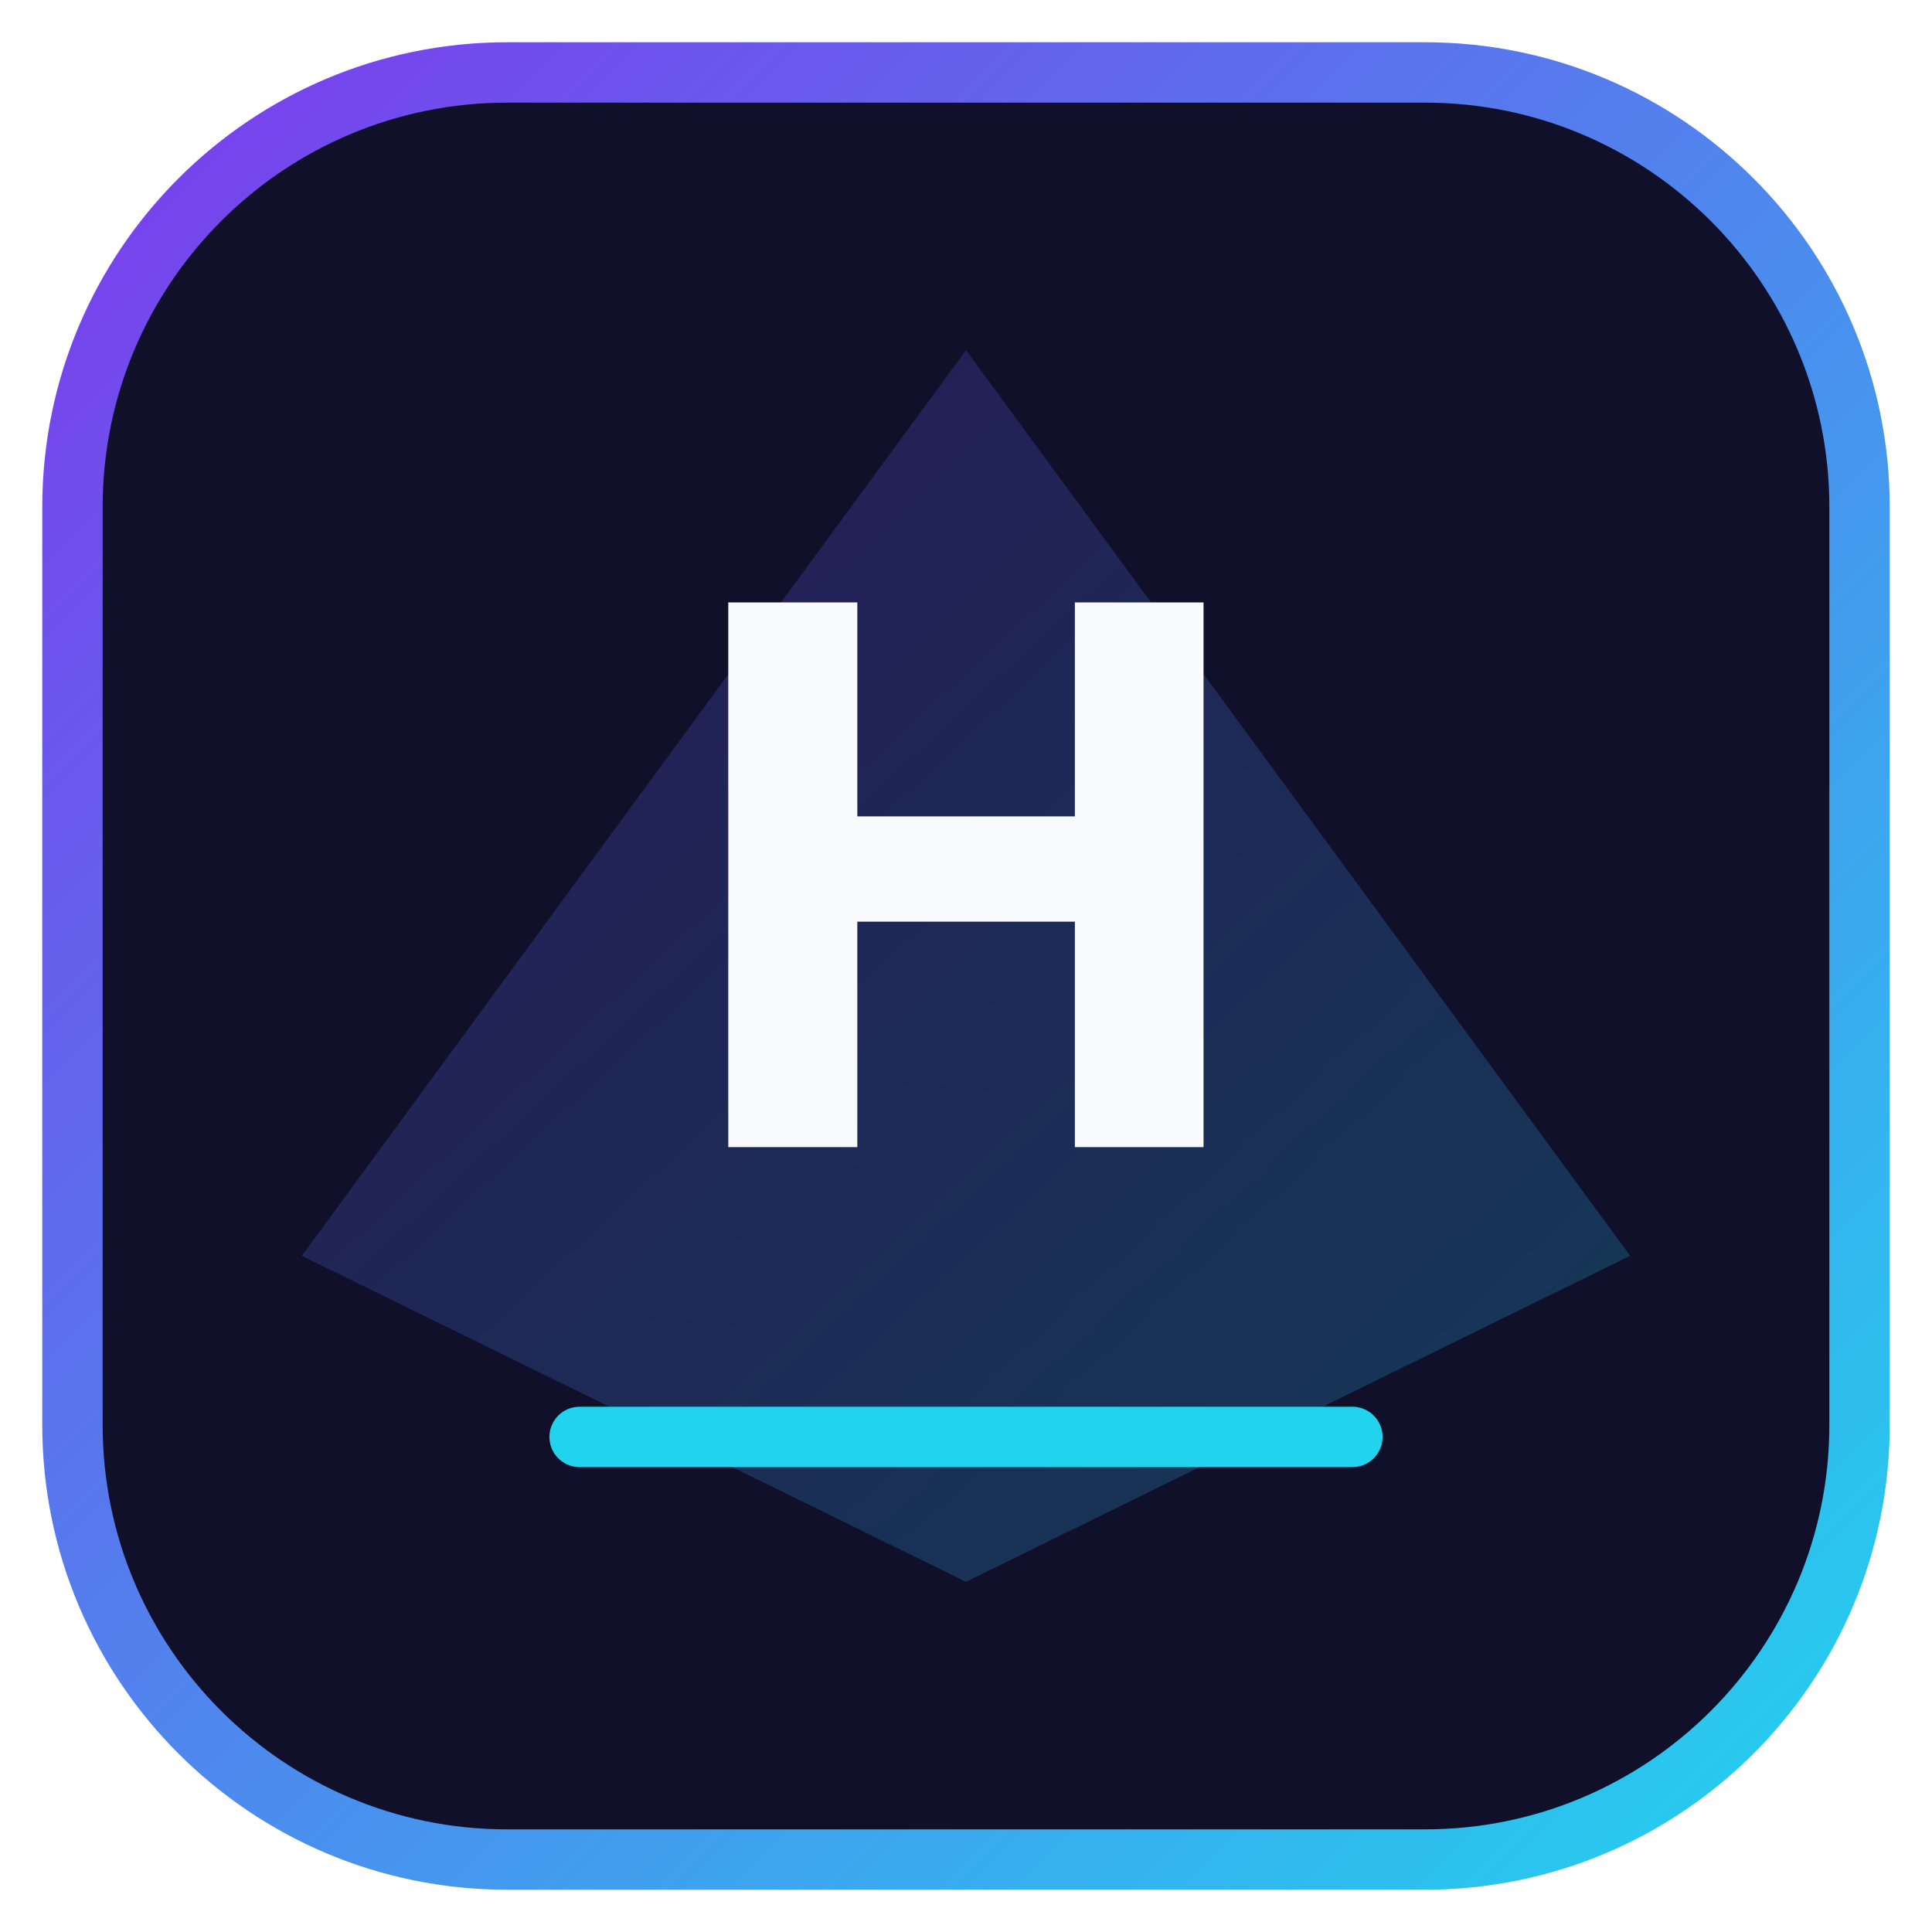
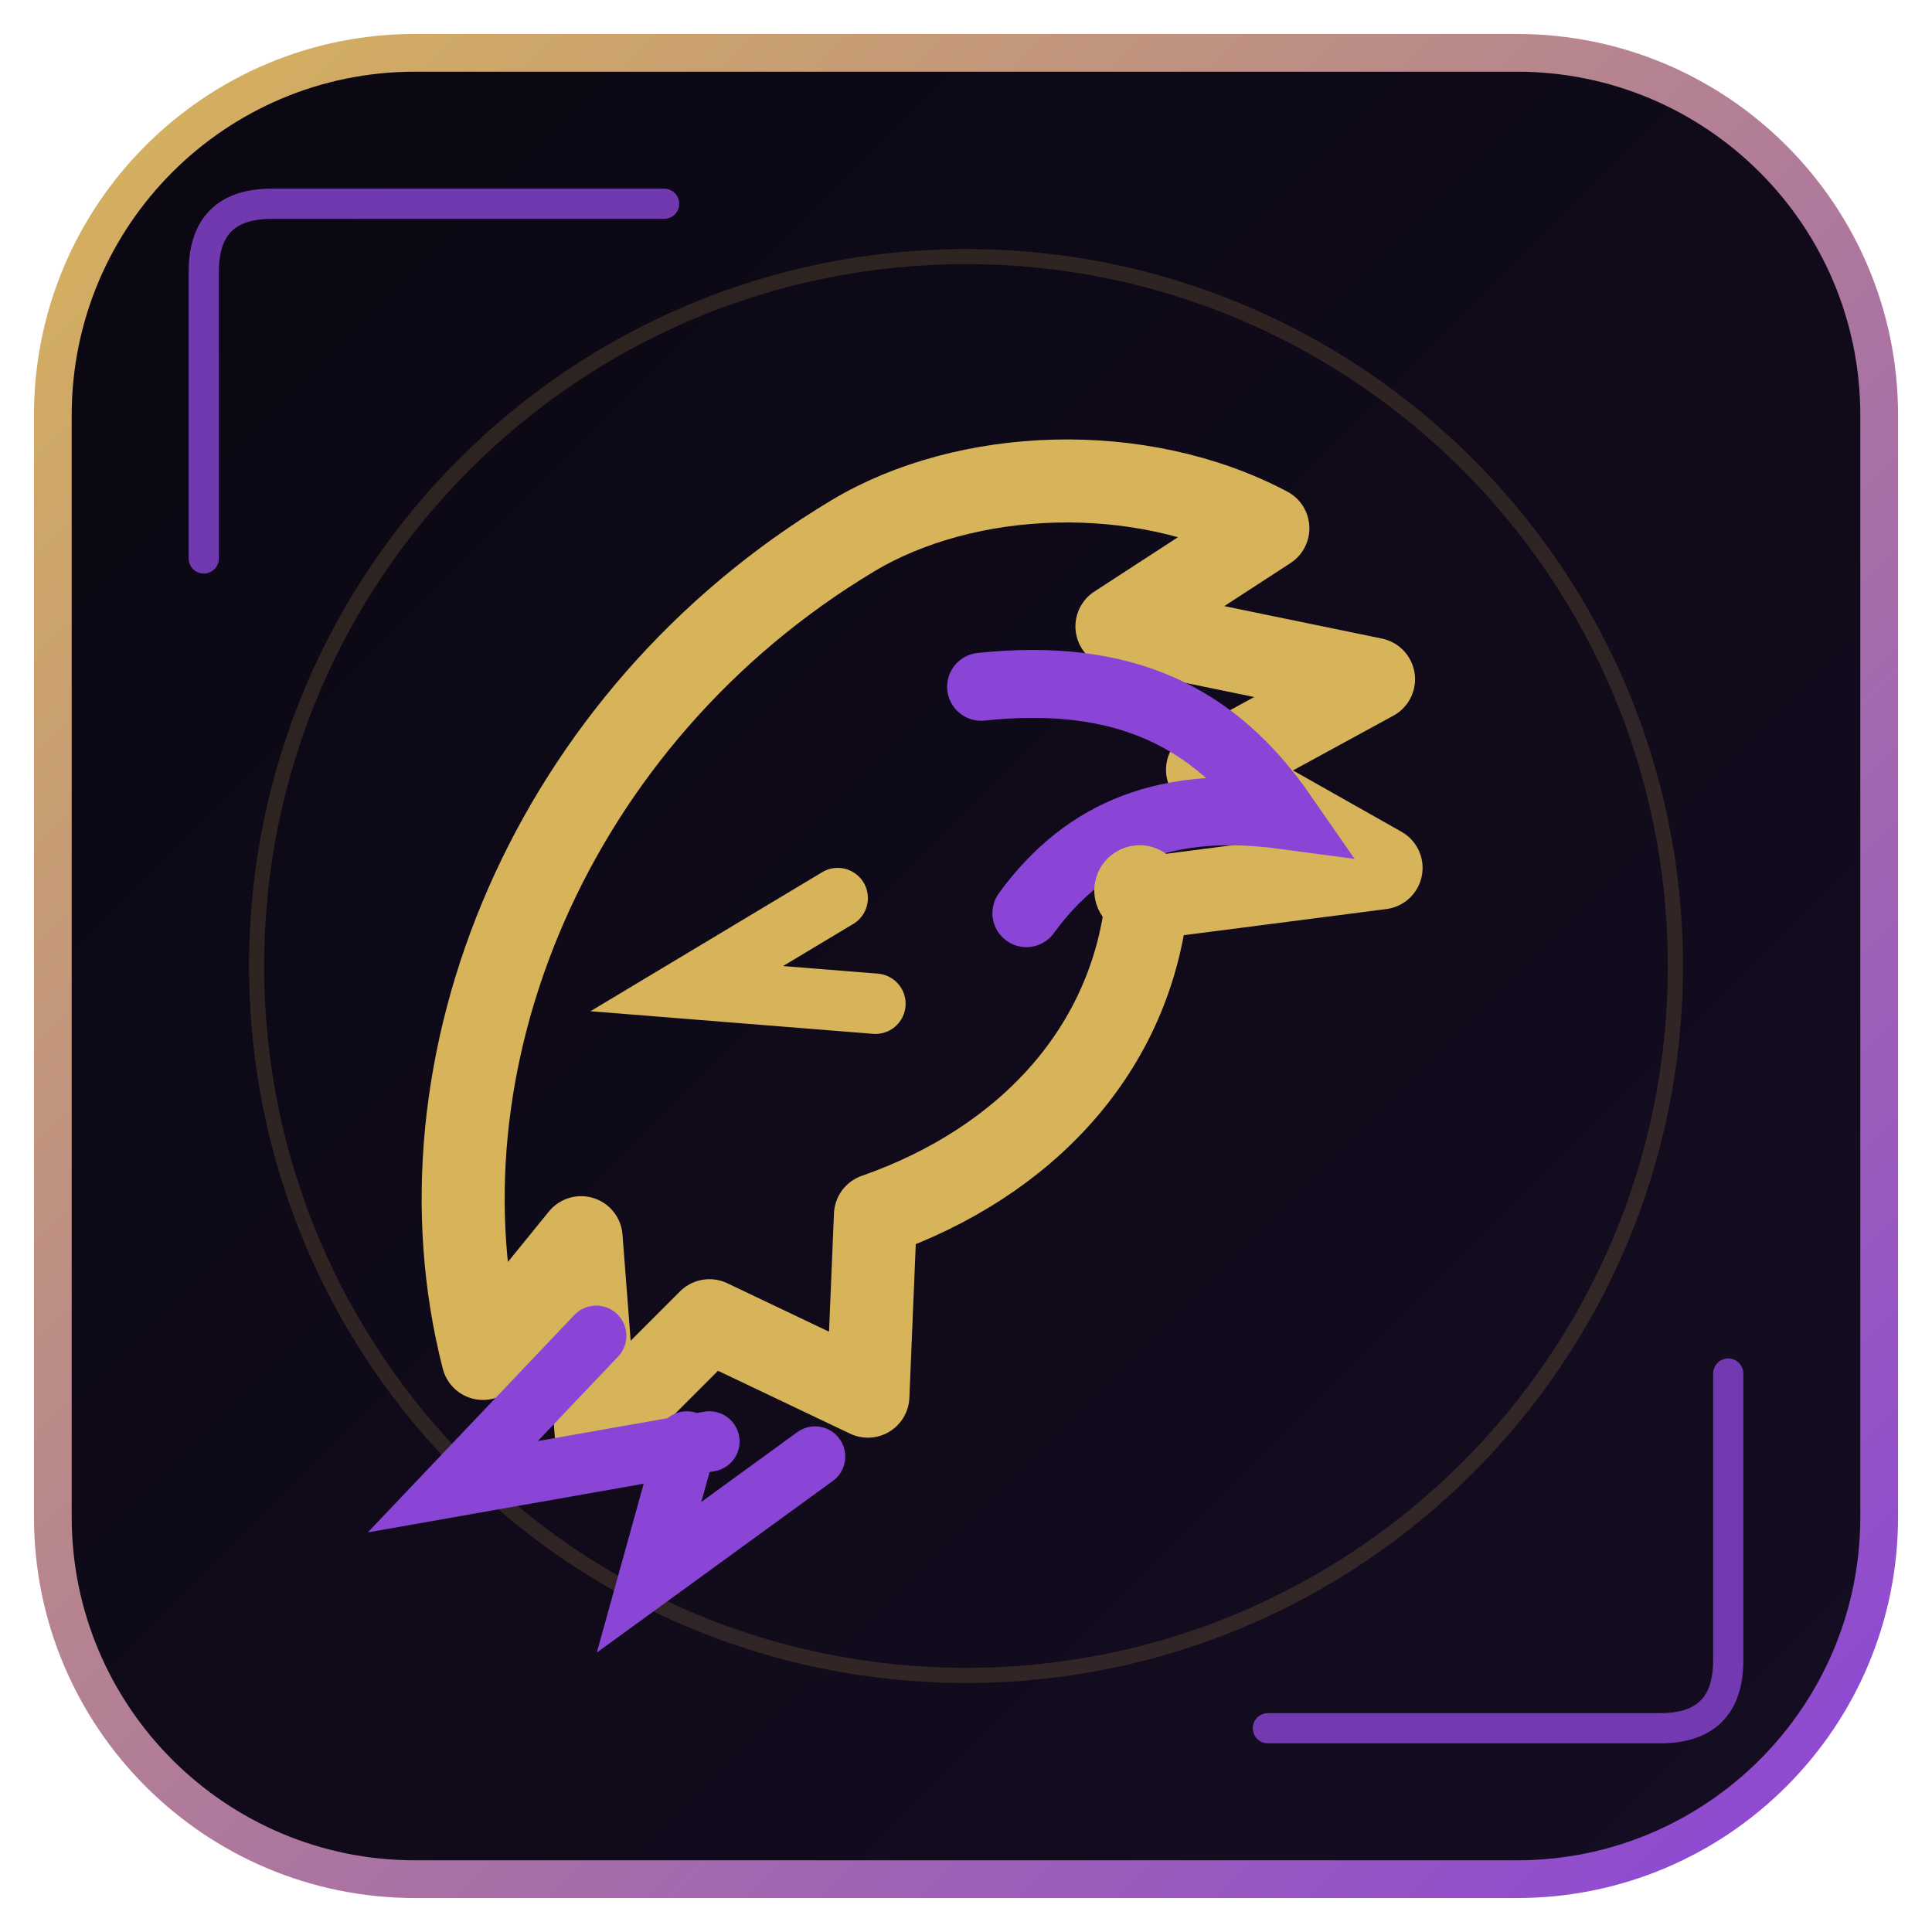
- <svg xmlns="http://www.w3.org/2000/svg" viewBox="0 0 160 160" role="img" aria-labelledby="t d">
+ <svg xmlns="http://www.w3.org/2000/svg" width="256" height="256" viewBox="0 0 256 256" role="img" aria-labelledby="title desc">
  <defs>
-     <linearGradient id="g" x1="0" y1="0" x2="1" y2="1">
-       <stop stop-color="#7C3AED" />
-       <stop offset="1" stop-color="#22D3EE" />
+     <linearGradient id="frame" x1="0" y1="0" x2="1" y2="1">
+       <stop stop-color="#D7B45A" />
+       <stop offset="1" stop-color="#8B45D6" />
+     </linearGradient>
+     <linearGradient id="surface" x1="0" y1="0" x2="1" y2="1">
+       <stop stop-color="#0A0712" />
+       <stop offset="1" stop-color="#160D22" />
    </linearGradient>
  </defs>
-   <rect x="6" y="6" width="148" height="148" rx="36" fill="#10102B" stroke="url(#g)" stroke-width="5" />
-   <path d="M25 104 80 29l55 75-55 27z" fill="url(#g)" opacity=".22" />
-   <text x="80" y="95" fill="#F8FAFC" font-family="Inter,Segoe UI,Arial,sans-serif" font-size="62" font-weight="800" text-anchor="middle" letter-spacing="-2">H</text>
-   <path d="M48 119h64" stroke="#22D3EE" stroke-width="5" stroke-linecap="round" />
+   <rect x="7" y="7" width="242" height="242" rx="48" fill="url(#surface)" stroke="url(#frame)" stroke-width="5" />
+   <path d="M27 74V36q0-9 9-9h52M229 182v38q0 9-9 9h-52" fill="none" stroke="#8B45D6" stroke-width="4" stroke-linecap="round" opacity=".8" />
+   <circle cx="128" cy="128" r="94" fill="none" stroke="#D7B45A" stroke-opacity=".16" stroke-width="2" />
+   <path d="M64 180c-10-39 9-85 49-109 15-9 38-10 55-1l-20 13 34 7-22 12 23 13-31 4c-2 20-16 35-36 42l-1 24-21-10-15 15-2-26z" fill="none" stroke="#D7B45A" stroke-width="11" stroke-linejoin="round" />
+   <path d="M130 91c19-2 31 4 40 17-15-2-26 2-34 13" fill="none" stroke="#8B45D6" stroke-width="9" stroke-linecap="round" />
+   <path d="M111 119l-20 12 25 2" fill="none" stroke="#D7B45A" stroke-width="8" stroke-linecap="round" />
+   <circle cx="151" cy="118" r="6" fill="#D7B45A" />
+   <path d="M79 177l-19 20 34-6M91 191l-5 18 22-16" fill="none" stroke="#8B45D6" stroke-width="8" stroke-linecap="round" />
</svg>
